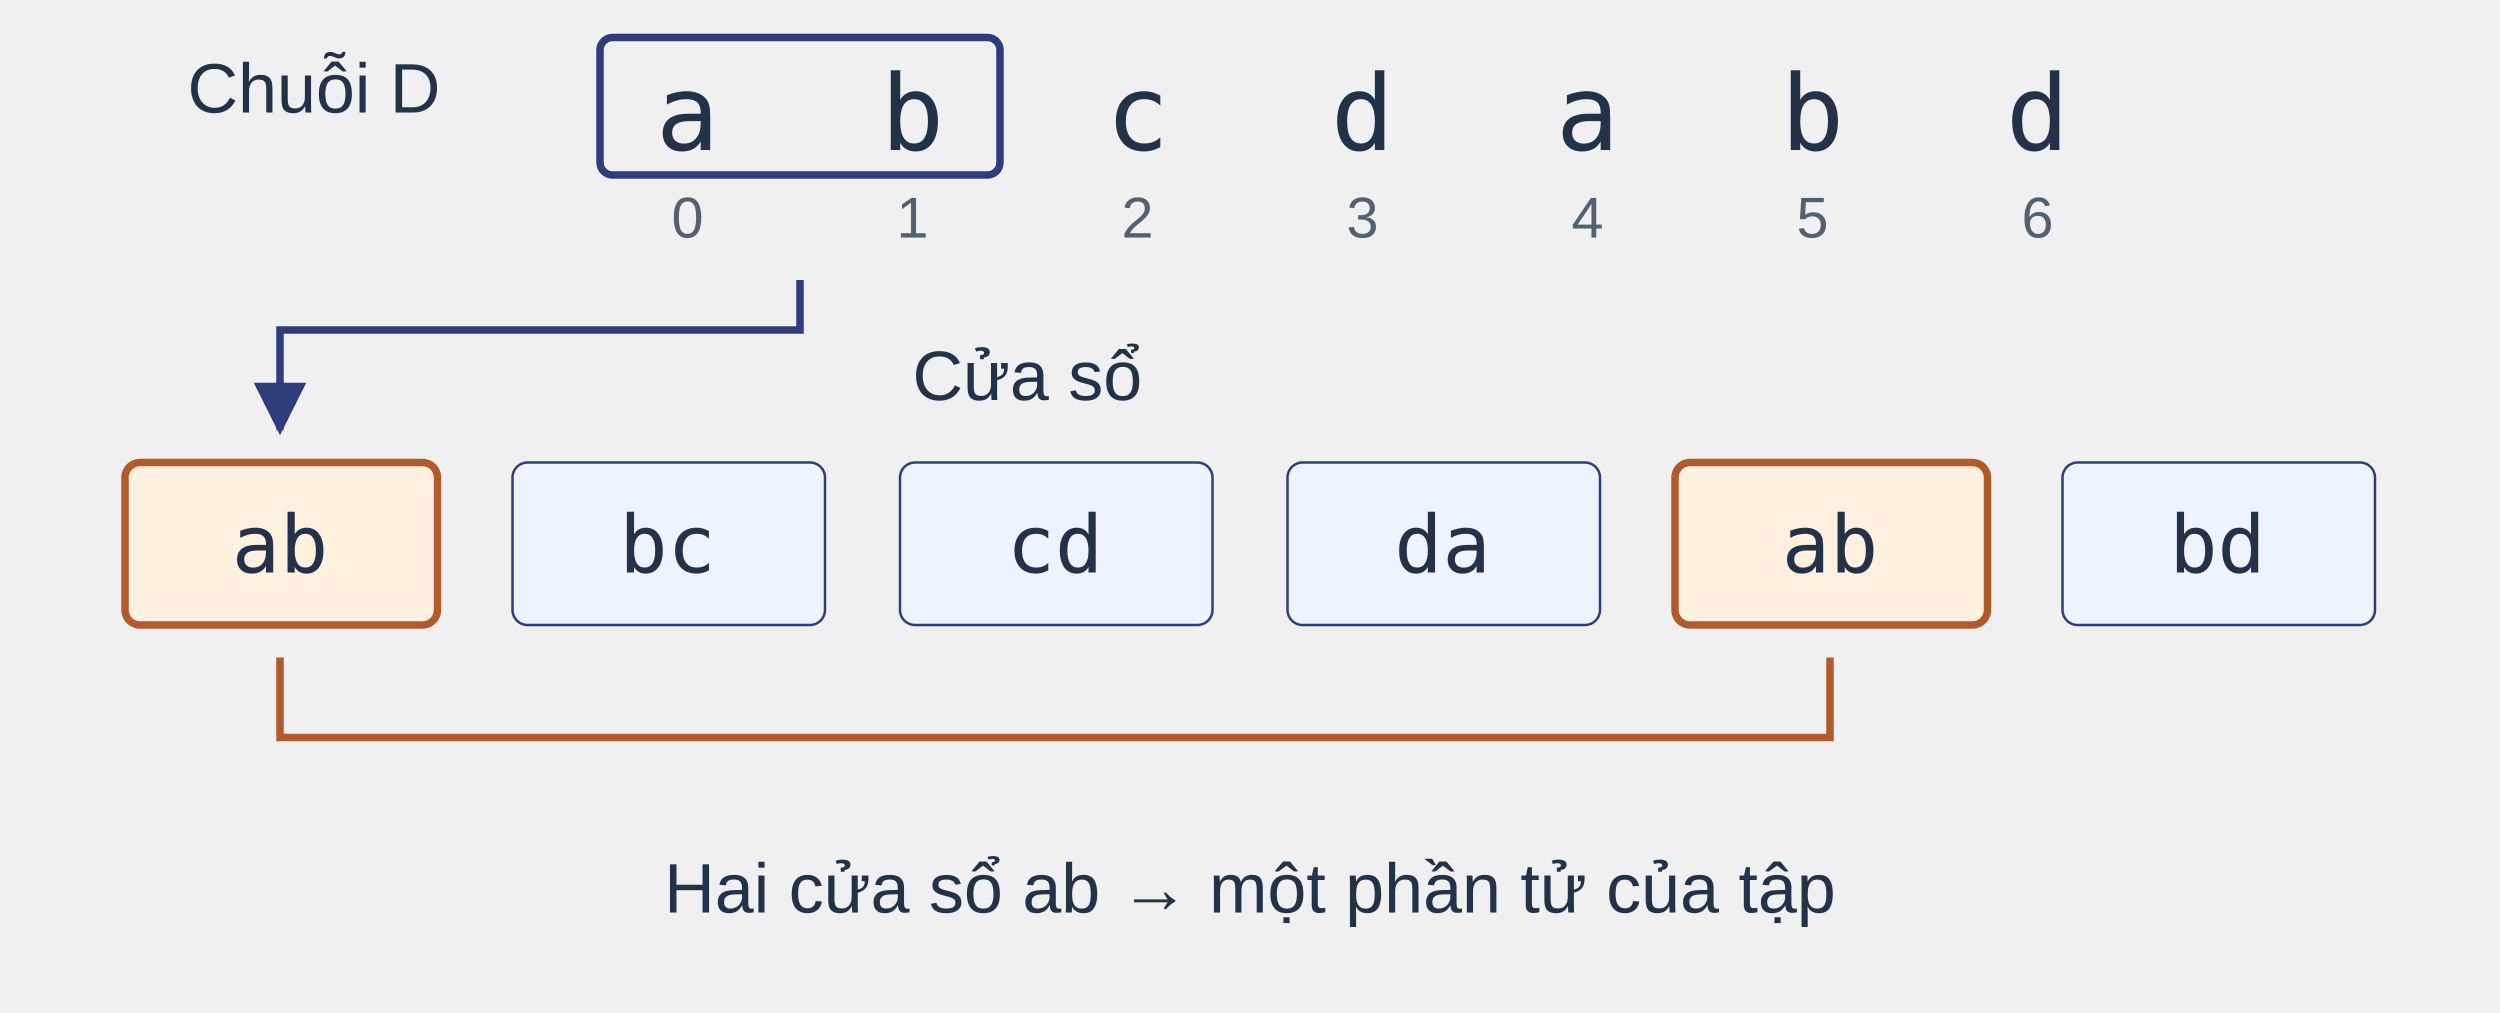
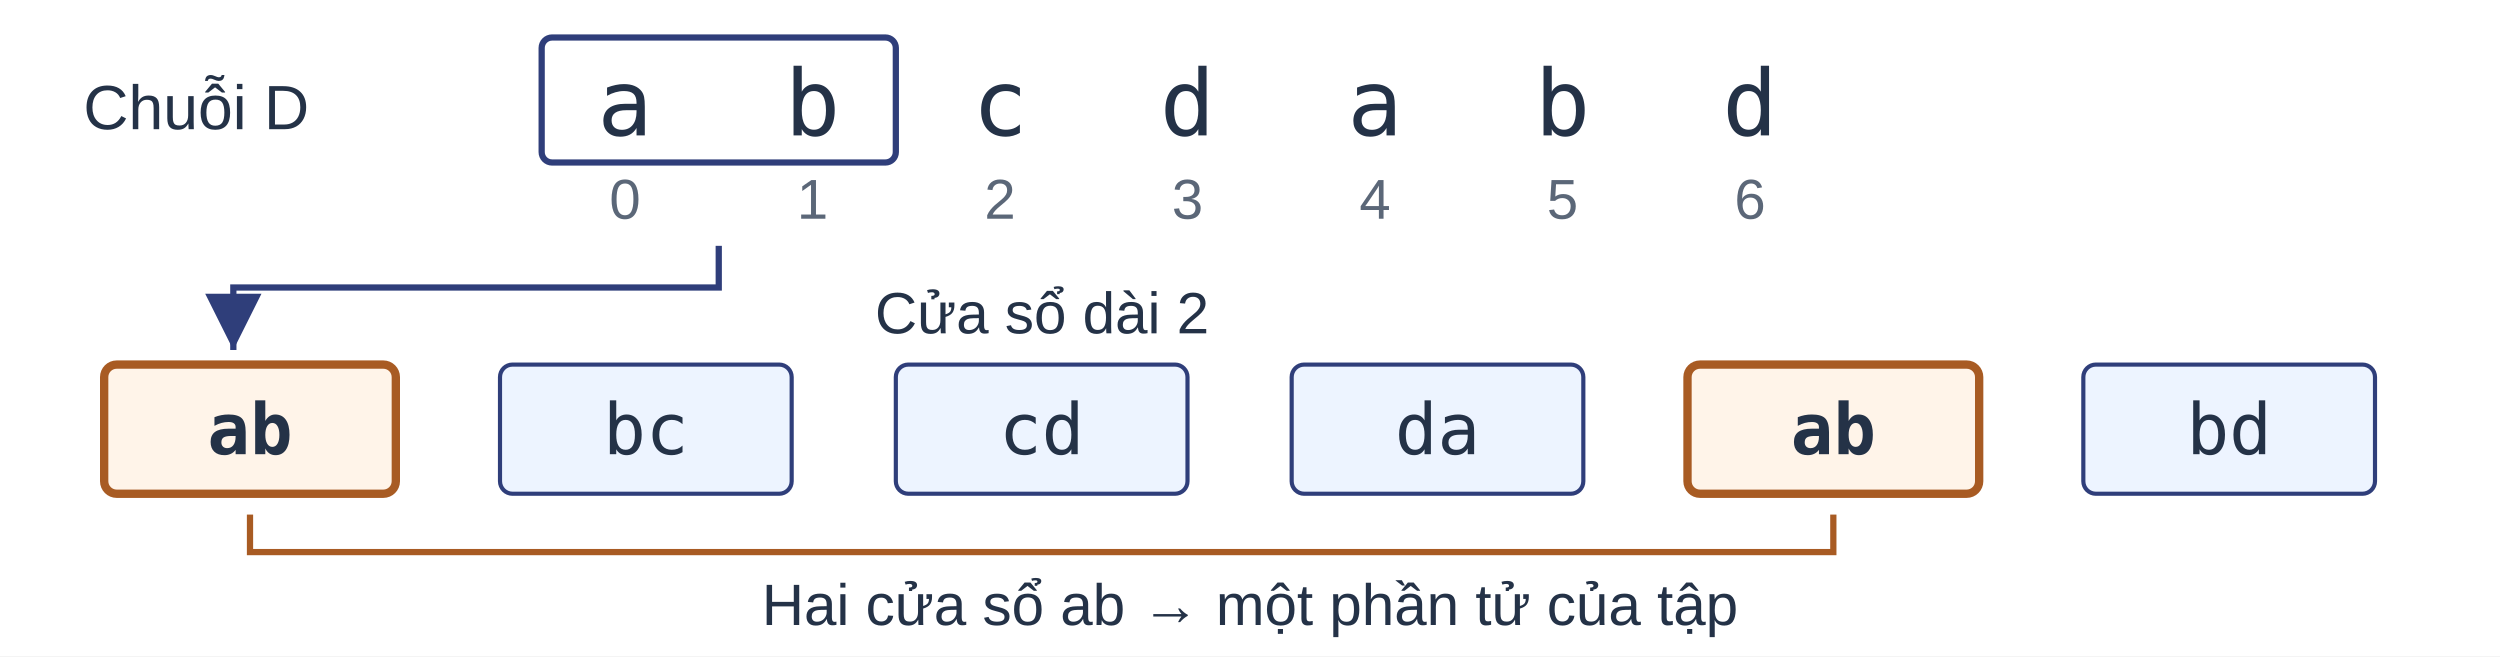
- <svg xmlns="http://www.w3.org/2000/svg" viewBox="0 0 1000 405" role="img" aria-labelledby="title desc">
+ <svg xmlns="http://www.w3.org/2000/svg" viewBox="0 0 1200 315" role="img" aria-labelledby="title desc">
  <defs>
-     <marker id="arrow" viewBox="0 0 10 10" refX="9" refY="5" markerWidth="7" markerHeight="7" orient="auto-start-reverse">
-       <path d="M 0 0 L 10 5 L 0 10 z" fill="#2f3e7a" />
+     <marker id="arrow" markerWidth="10" markerHeight="10" refX="9" refY="4.5" orient="auto">
+       <path d="M0,0 L9,4.5 L0,9 Z" fill="#2f3e7a" />
    </marker>
  </defs>
-   <g font-family="Arial, sans-serif" font-size="28" fill="#243247">
-     <text x="75" y="45">Chuỗi D</text>
-     <g font-family="monospace" font-size="42" text-anchor="middle">
-       <text x="275" y="60">a</text>
-       <text x="365" y="60">b</text>
-       <text x="455" y="60">c</text>
-       <text x="545" y="60">d</text>
-       <text x="635" y="60">a</text>
-       <text x="725" y="60">b</text>
-       <text x="815" y="60">d</text>
-     </g>
-     <g text-anchor="middle" fill="#526070" font-size="23">
-       <text x="275" y="95">0</text>
-       <text x="365" y="95">1</text>
-       <text x="455" y="95">2</text>
-       <text x="545" y="95">3</text>
-       <text x="635" y="95">4</text>
-       <text x="725" y="95">5</text>
-       <text x="815" y="95">6</text>
-     </g>
-     <g fill="none" stroke="#2f3e7a" stroke-width="3">
-       <rect x="240" y="15" width="160" height="55" rx="5" />
-       <path d="M320 112V132H112V172" marker-end="url(#arrow)" />
-     </g>
-     <text x="365" y="160">Cửa sổ</text>
-     <g text-anchor="middle" font-family="monospace" font-size="32">
-       <rect x="50" y="185" width="125" height="65" rx="6" fill="#fff0df" stroke="#b15a2b" stroke-width="3" />
-       <text x="112" y="229">ab</text>
-       <rect x="205" y="185" width="125" height="65" rx="6" fill="#edf4ff" stroke="#2f3e7a" />
-       <text x="267" y="229">bc</text>
-       <rect x="360" y="185" width="125" height="65" rx="6" fill="#edf4ff" stroke="#2f3e7a" />
-       <text x="422" y="229">cd</text>
-       <rect x="515" y="185" width="125" height="65" rx="6" fill="#edf4ff" stroke="#2f3e7a" />
-       <text x="577" y="229">da</text>
-       <rect x="670" y="185" width="125" height="65" rx="6" fill="#fff0df" stroke="#b15a2b" stroke-width="3" />
-       <text x="732" y="229">ab</text>
-       <rect x="825" y="185" width="125" height="65" rx="6" fill="#edf4ff" stroke="#2f3e7a" />
-       <text x="887" y="229">bd</text>
-     </g>
-     <path d="M112 263V295H732V263" fill="none" stroke="#b15a2b" stroke-width="3" />
-     <text x="500" y="365" text-anchor="middle">Hai cửa sổ ab → một phần tử của tập</text>
+   <rect x="0" y="0" width="1200" height="315" fill="#ffffff" />
+   <g font-family="Arial, Helvetica, sans-serif">
+     <text x="40.0" y="62.0" font-size="30" fill="#243247" text-anchor="start" font-weight="normal">Chuỗi D</text>
+     <text x="300.0" y="65.0" font-size="44" fill="#243247" text-anchor="middle" font-weight="normal" font-family="monospace">a</text>
+     <text x="390.0" y="65.0" font-size="44" fill="#243247" text-anchor="middle" font-weight="normal" font-family="monospace">b</text>
+     <text x="480.0" y="65.0" font-size="44" fill="#243247" text-anchor="middle" font-weight="normal" font-family="monospace">c</text>
+     <text x="570.0" y="65.0" font-size="44" fill="#243247" text-anchor="middle" font-weight="normal" font-family="monospace">d</text>
+     <text x="660.0" y="65.0" font-size="44" fill="#243247" text-anchor="middle" font-weight="normal" font-family="monospace">a</text>
+     <text x="750.0" y="65.0" font-size="44" fill="#243247" text-anchor="middle" font-weight="normal" font-family="monospace">b</text>
+     <text x="840.0" y="65.0" font-size="44" fill="#243247" text-anchor="middle" font-weight="normal" font-family="monospace">d</text>
+     <text x="300.0" y="105.0" font-size="27" fill="#5b6778" text-anchor="middle" font-weight="normal">0</text>
+     <text x="390.0" y="105.0" font-size="27" fill="#5b6778" text-anchor="middle" font-weight="normal">1</text>
+     <text x="480.0" y="105.0" font-size="27" fill="#5b6778" text-anchor="middle" font-weight="normal">2</text>
+     <text x="570.0" y="105.0" font-size="27" fill="#5b6778" text-anchor="middle" font-weight="normal">3</text>
+     <text x="660.0" y="105.0" font-size="27" fill="#5b6778" text-anchor="middle" font-weight="normal">4</text>
+     <text x="750.0" y="105.0" font-size="27" fill="#5b6778" text-anchor="middle" font-weight="normal">5</text>
+     <text x="840.0" y="105.0" font-size="27" fill="#5b6778" text-anchor="middle" font-weight="normal">6</text>
+     <rect x="260.0" y="18.0" width="170.0" height="60.0" rx="5" fill="none" stroke="#2f3e7a" stroke-width="3" />
+     <path d="M345 118V138H112V168" fill="none" stroke="#2f3e7a" stroke-width="3" marker-end="url(#arrow)" />
+     <text x="420.0" y="160.0" font-size="28" fill="#243247" text-anchor="start" font-weight="normal">Cửa sổ dài 2</text>
+     <rect x="50.0" y="175.0" width="140.0" height="62.0" rx="6" fill="#fff4e9" stroke="#a85b23" stroke-width="4" />
+     <text x="120.0" y="218.0" font-size="34" fill="#243247" text-anchor="middle" font-weight="bold" font-family="monospace">ab</text>
+     <rect x="240.0" y="175.0" width="140.0" height="62.0" rx="6" fill="#edf4ff" stroke="#2f3e7a" stroke-width="2" />
+     <text x="310.0" y="218.0" font-size="34" fill="#243247" text-anchor="middle" font-weight="normal" font-family="monospace">bc</text>
+     <rect x="430.0" y="175.0" width="140.0" height="62.0" rx="6" fill="#edf4ff" stroke="#2f3e7a" stroke-width="2" />
+     <text x="500.0" y="218.0" font-size="34" fill="#243247" text-anchor="middle" font-weight="normal" font-family="monospace">cd</text>
+     <rect x="620.0" y="175.0" width="140.0" height="62.0" rx="6" fill="#edf4ff" stroke="#2f3e7a" stroke-width="2" />
+     <text x="690.0" y="218.0" font-size="34" fill="#243247" text-anchor="middle" font-weight="normal" font-family="monospace">da</text>
+     <rect x="810.0" y="175.0" width="140.0" height="62.0" rx="6" fill="#fff4e9" stroke="#a85b23" stroke-width="4" />
+     <text x="880.0" y="218.0" font-size="34" fill="#243247" text-anchor="middle" font-weight="bold" font-family="monospace">ab</text>
+     <rect x="1000.0" y="175.0" width="140.0" height="62.0" rx="6" fill="#edf4ff" stroke="#2f3e7a" stroke-width="2" />
+     <text x="1070.0" y="218.0" font-size="34" fill="#243247" text-anchor="middle" font-weight="normal" font-family="monospace">bd</text>
+     <path d="M120 247V265H880V247" fill="none" stroke="#a85b23" stroke-width="3" />
+     <text x="600.0" y="300.0" font-size="28" fill="#243247" text-anchor="middle" font-weight="normal">Hai cửa sổ ab → một phần tử của tập</text>
  </g>
</svg>
